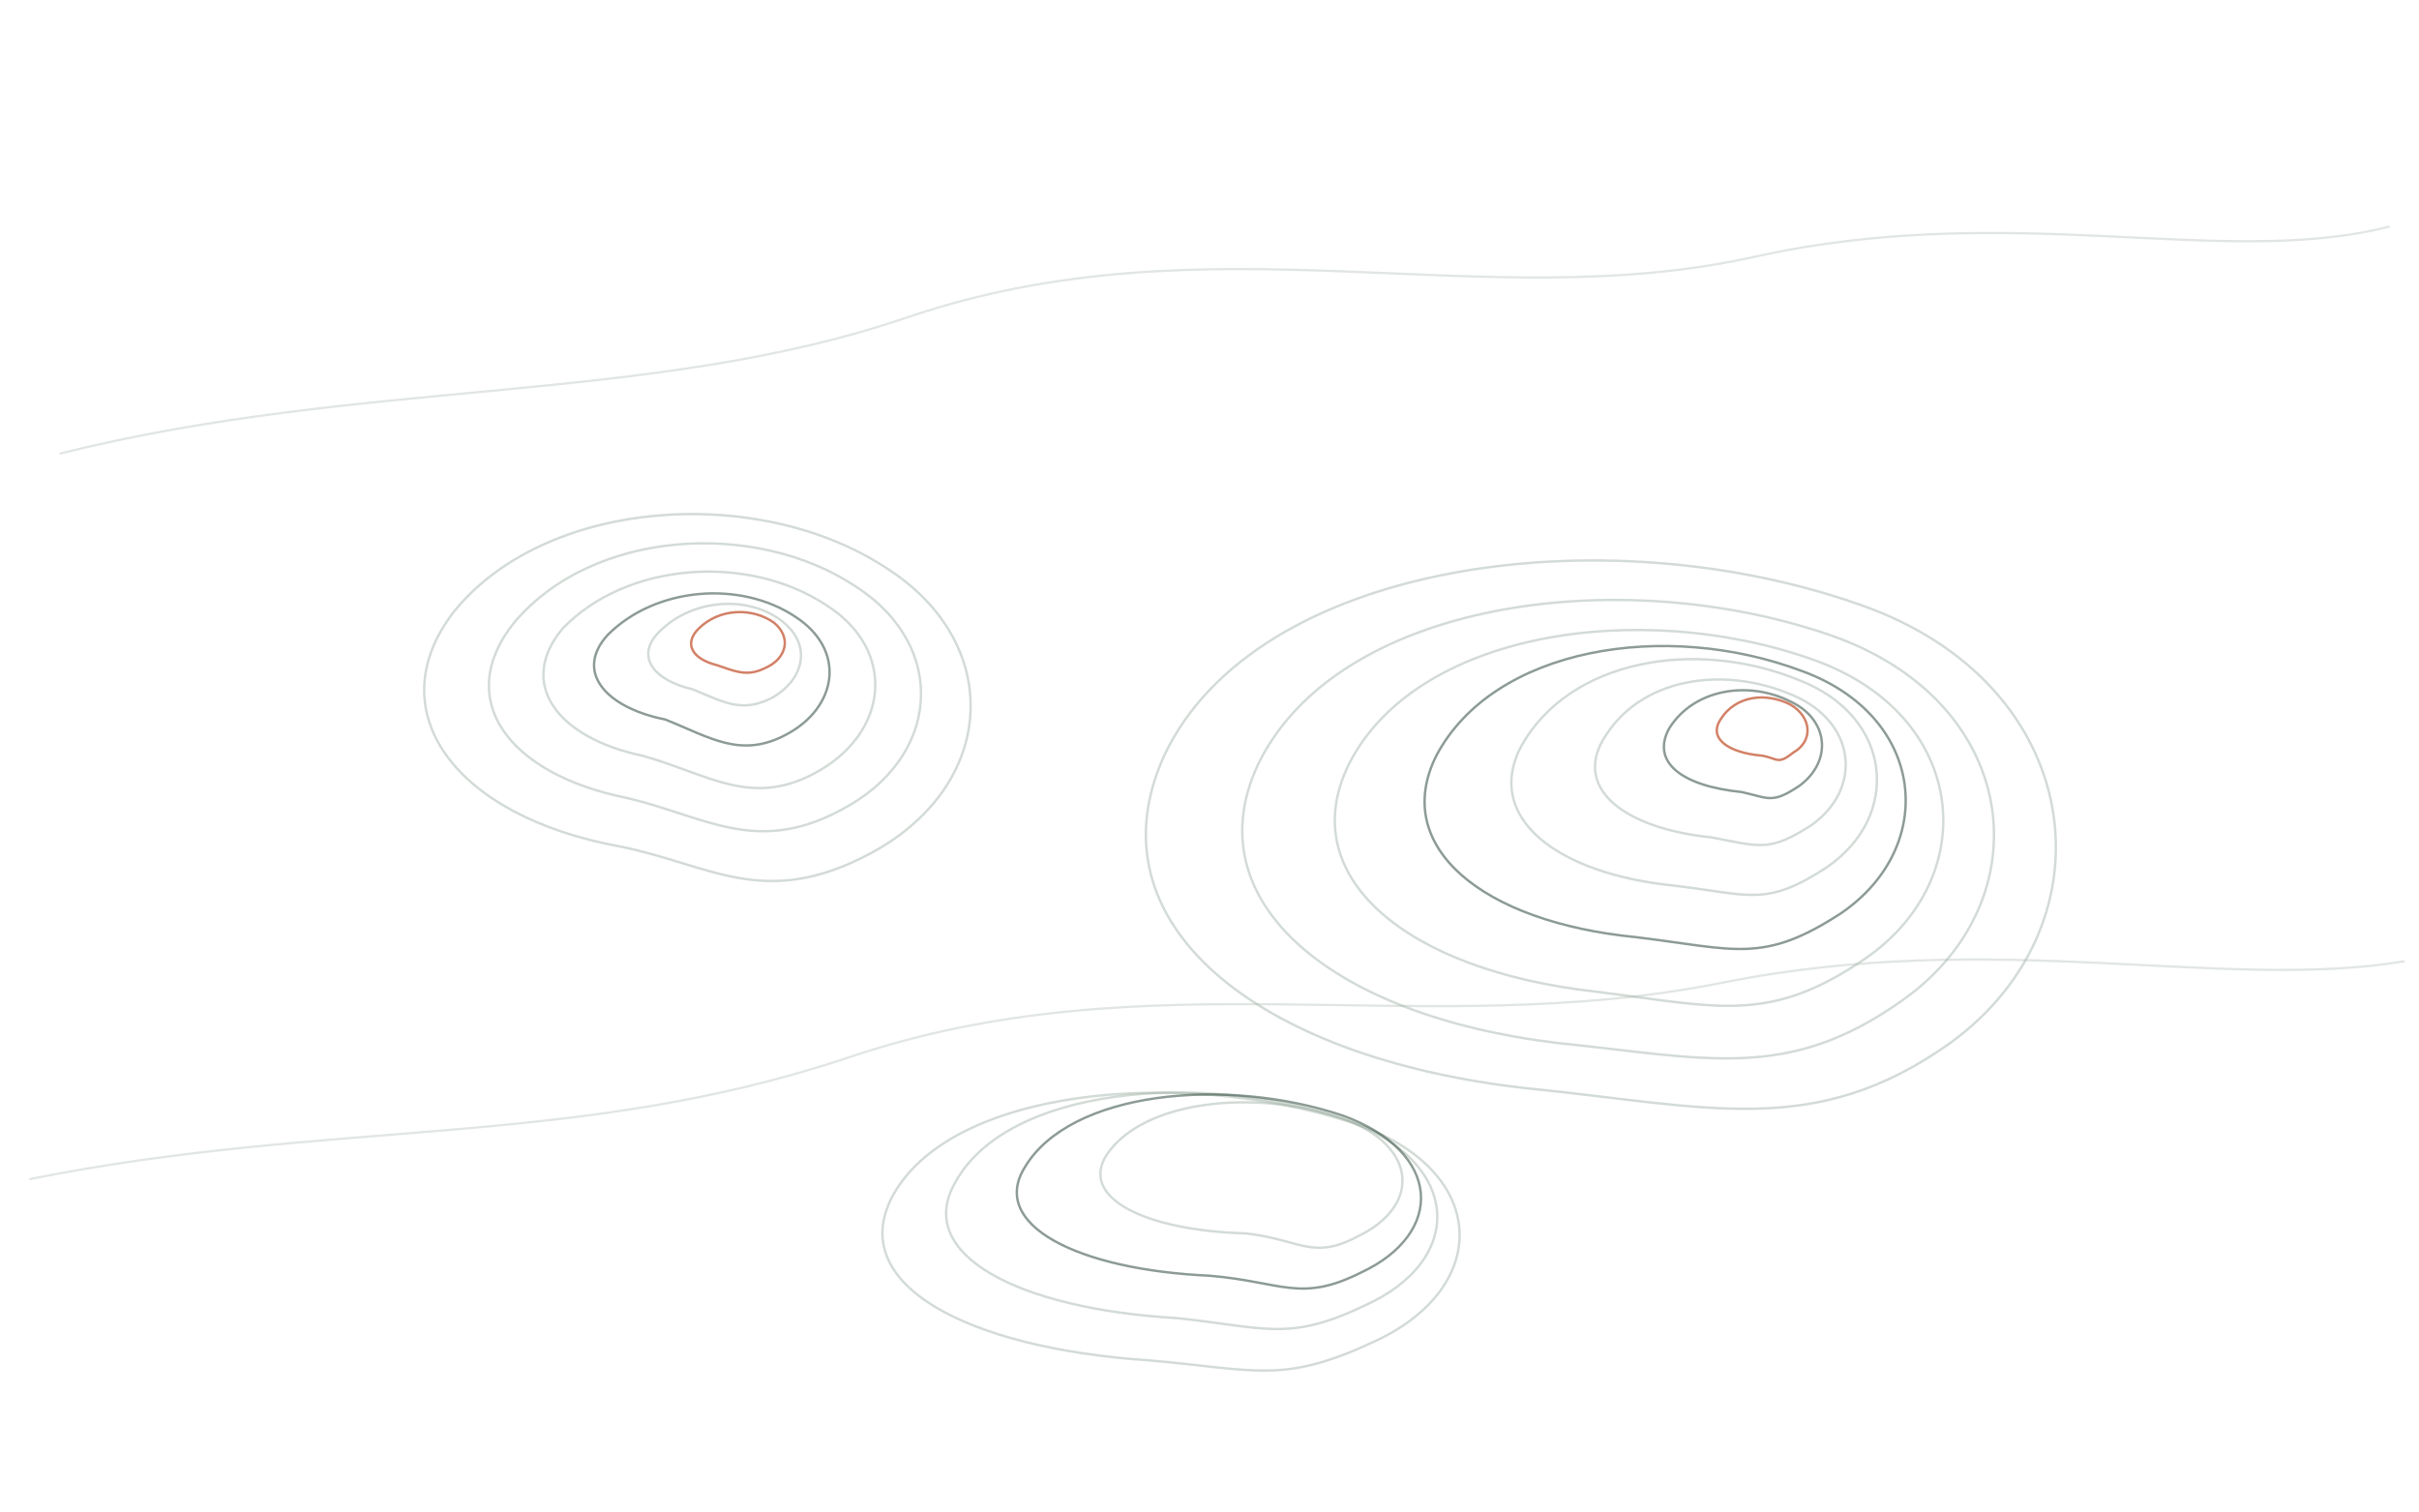
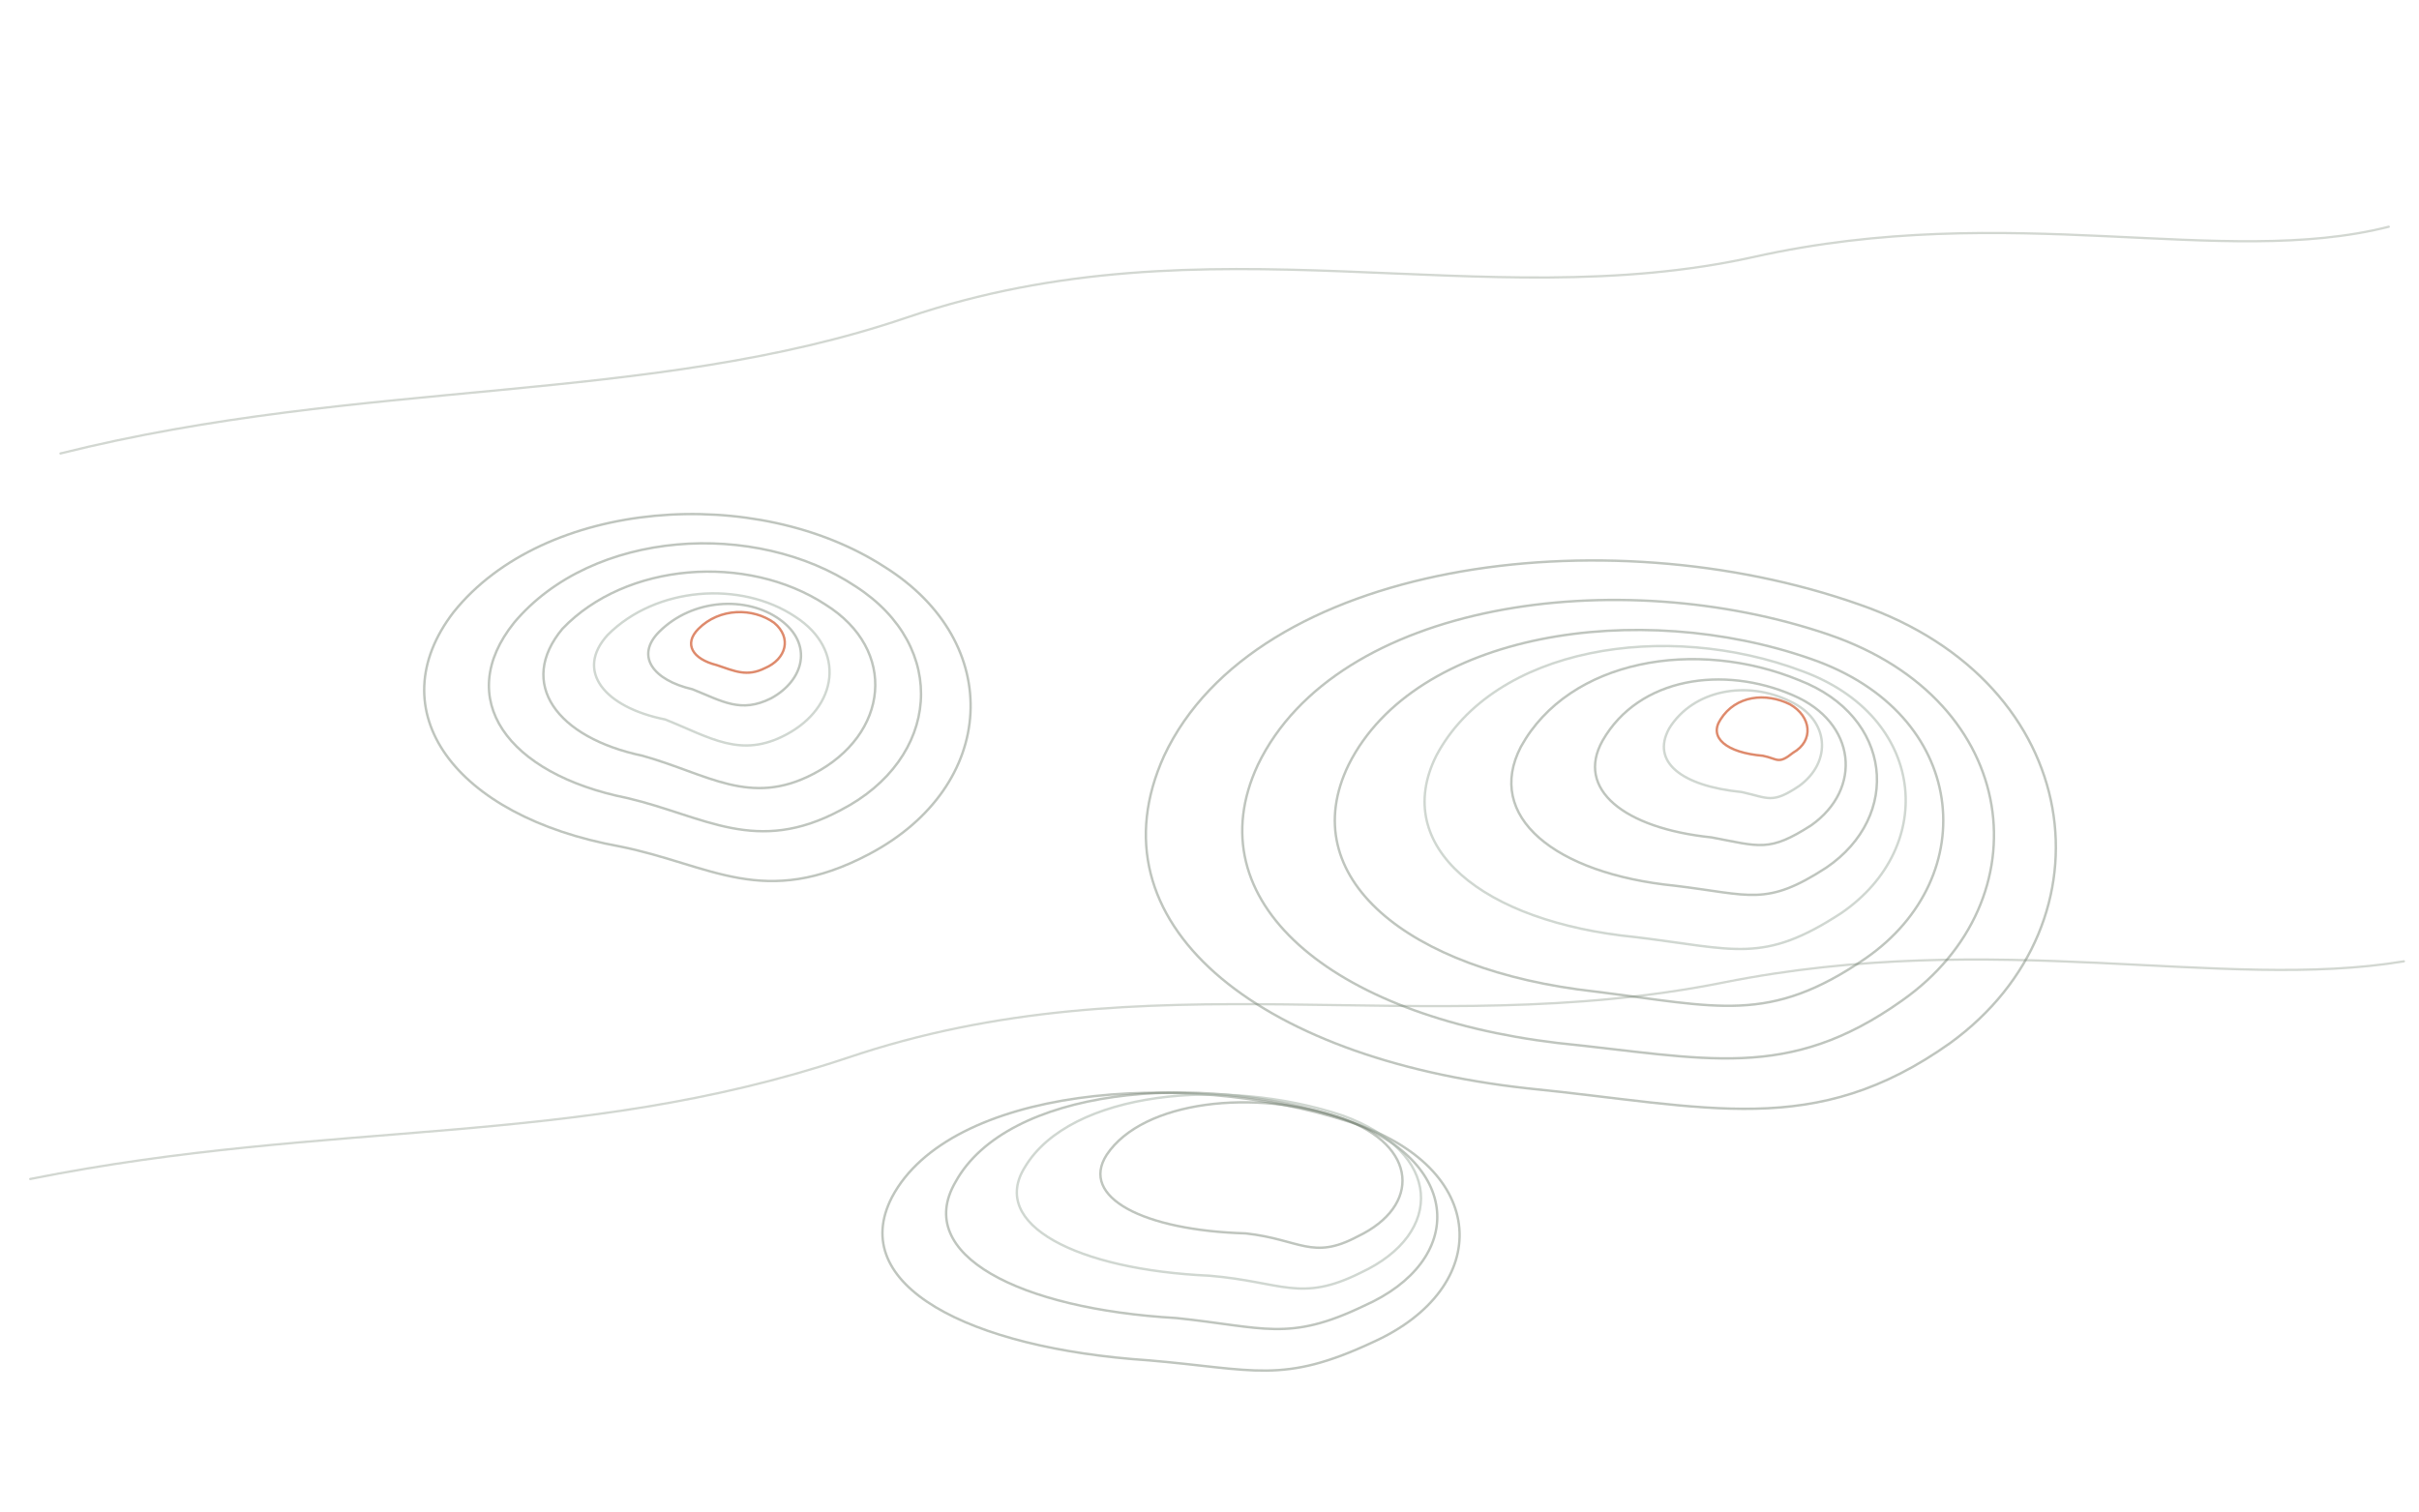
<svg xmlns="http://www.w3.org/2000/svg" viewBox="0 0 1600 1000" role="img" aria-label="Topographic contour map of ridgelines">
  <g fill="none" stroke-linejoin="round" stroke-linecap="round">
-     <g stroke="#9fb1a6" stroke-opacity="0.45" stroke-width="1.6">
+     <g stroke="#71806f" stroke-opacity="0.45" stroke-width="1.6">
      <path d="M410 560 C300 540 250 470 300 405 C360 330 500 320 585 375 C665 425 660 520 575 565 C505 602 470 572 410 560 Z" />
      <path d="M415 528 C335 512 300 462 340 412 C392 350 500 344 566 388 C628 428 622 502 556 536 C500 566 466 540 415 528 Z" />
      <path d="M425 500 C368 488 342 452 372 416 C414 372 494 366 546 400 C594 430 588 486 538 512 C496 534 468 512 425 500 Z" />
-       <path d="M440 476 C400 468 380 444 402 420 C434 388 490 384 526 408 C560 430 554 468 520 486 C490 502 470 488 440 476 Z" stroke="#2e4a3d" stroke-opacity="0.55" />
+       <path d="M440 476 C400 468 380 444 402 420 C434 388 490 384 526 408 C560 430 554 468 520 486 C490 502 470 488 440 476 Z" stroke="#a9b6ac" stroke-opacity="0.55" />
      <path d="M458 456 C432 450 420 434 436 418 C458 396 494 394 516 410 C538 426 532 450 510 462 C490 472 478 464 458 456 Z" />
-       <path d="M474 440 C458 436 452 426 462 416 C476 402 498 402 512 412 C524 422 520 436 506 442 C494 448 486 444 474 440 Z" stroke="#bf4b26" stroke-opacity="0.7" />
+       <path d="M474 440 C458 436 452 426 462 416 C476 402 498 402 512 412 C524 422 520 436 506 442 C494 448 486 444 474 440 Z" stroke="#d0592e" stroke-opacity="0.7" />
    </g>
-     <g stroke="#9fb1a6" stroke-opacity="0.45" stroke-width="1.6">
+     <g stroke="#71806f" stroke-opacity="0.45" stroke-width="1.6">
      <path d="M1010 720 C830 700 720 610 770 500 C830 372 1060 340 1230 400 C1380 452 1400 610 1290 690 C1200 754 1130 732 1010 720 Z" />
      <path d="M1030 690 C880 672 790 596 832 506 C884 398 1070 372 1210 420 C1338 464 1352 596 1258 662 C1182 716 1128 700 1030 690 Z" />
      <path d="M1055 656 C930 642 856 580 892 506 C936 418 1084 396 1198 436 C1302 472 1312 580 1234 634 C1170 678 1136 666 1055 656 Z" />
-       <path d="M1082 620 C980 610 920 560 950 500 C988 428 1102 410 1192 444 C1274 474 1282 560 1218 604 C1166 638 1148 628 1082 620 Z" stroke="#2e4a3d" stroke-opacity="0.55" />
+       <path d="M1082 620 C980 610 920 560 950 500 C988 428 1102 410 1192 444 C1274 474 1282 560 1218 604 C1166 638 1148 628 1082 620 Z" stroke="#a9b6ac" stroke-opacity="0.55" />
      <path d="M1108 586 C1028 578 982 540 1006 494 C1038 436 1122 422 1190 450 C1252 474 1258 540 1208 574 C1168 600 1158 592 1108 586 Z" />
      <path d="M1132 554 C1074 548 1042 522 1060 490 C1084 448 1140 440 1186 460 C1228 478 1232 522 1198 546 C1170 564 1164 560 1132 554 Z" />
-       <path d="M1152 524 C1112 520 1092 504 1104 482 C1120 456 1156 450 1184 464 C1210 476 1212 504 1190 520 C1172 532 1170 528 1152 524 Z" stroke="#2e4a3d" stroke-opacity="0.55" />
-       <path d="M1166 500 C1142 498 1130 488 1138 476 C1148 460 1168 458 1184 466 C1198 474 1200 490 1186 498 C1176 506 1176 502 1166 500 Z" stroke="#bf4b26" stroke-opacity="0.7" />
+       <path d="M1152 524 C1112 520 1092 504 1104 482 C1120 456 1156 450 1184 464 C1210 476 1212 504 1190 520 C1172 532 1170 528 1152 524 Z" stroke="#a9b6ac" stroke-opacity="0.55" />
+       <path d="M1166 500 C1142 498 1130 488 1138 476 C1148 460 1168 458 1184 466 C1198 474 1200 490 1186 498 C1176 506 1176 502 1166 500 Z" stroke="#d0592e" stroke-opacity="0.7" />
    </g>
-     <g stroke="#9fb1a6" stroke-opacity="0.45" stroke-width="1.6">
+     <g stroke="#71806f" stroke-opacity="0.45" stroke-width="1.6">
      <path d="M760 900 C640 892 560 850 590 792 C628 720 780 706 892 742 C986 772 988 852 908 888 C848 916 830 906 760 900 Z" />
      <path d="M778 872 C674 866 604 830 632 782 C666 720 792 708 888 740 C968 768 970 834 902 864 C852 888 836 878 778 872 Z" />
-       <path d="M800 844 C712 840 654 810 678 772 C708 722 810 712 888 738 C954 762 956 816 900 842 C860 862 848 848 800 844 Z" stroke="#2e4a3d" stroke-opacity="0.55" />
+       <path d="M800 844 C712 840 654 810 678 772 C708 722 810 712 888 738 C954 762 956 816 900 842 C860 862 848 848 800 844 Z" stroke="#a9b6ac" stroke-opacity="0.55" />
      <path d="M824 816 C756 814 714 792 732 764 C756 728 830 720 888 740 C938 758 940 798 898 818 C868 834 860 820 824 816 Z" />
    </g>
-     <g stroke="#9fb1a6" stroke-opacity="0.32" stroke-width="1.5">
+     <g stroke="#71806f" stroke-opacity="0.32" stroke-width="1.5">
      <path d="M40 300 C240 250 430 268 600 210 C800 142 980 210 1160 170 C1330 132 1470 178 1580 150" />
      <path d="M20 780 C220 740 380 760 560 700 C760 632 940 690 1140 650 C1320 614 1470 656 1590 636" />
    </g>
  </g>
</svg>
